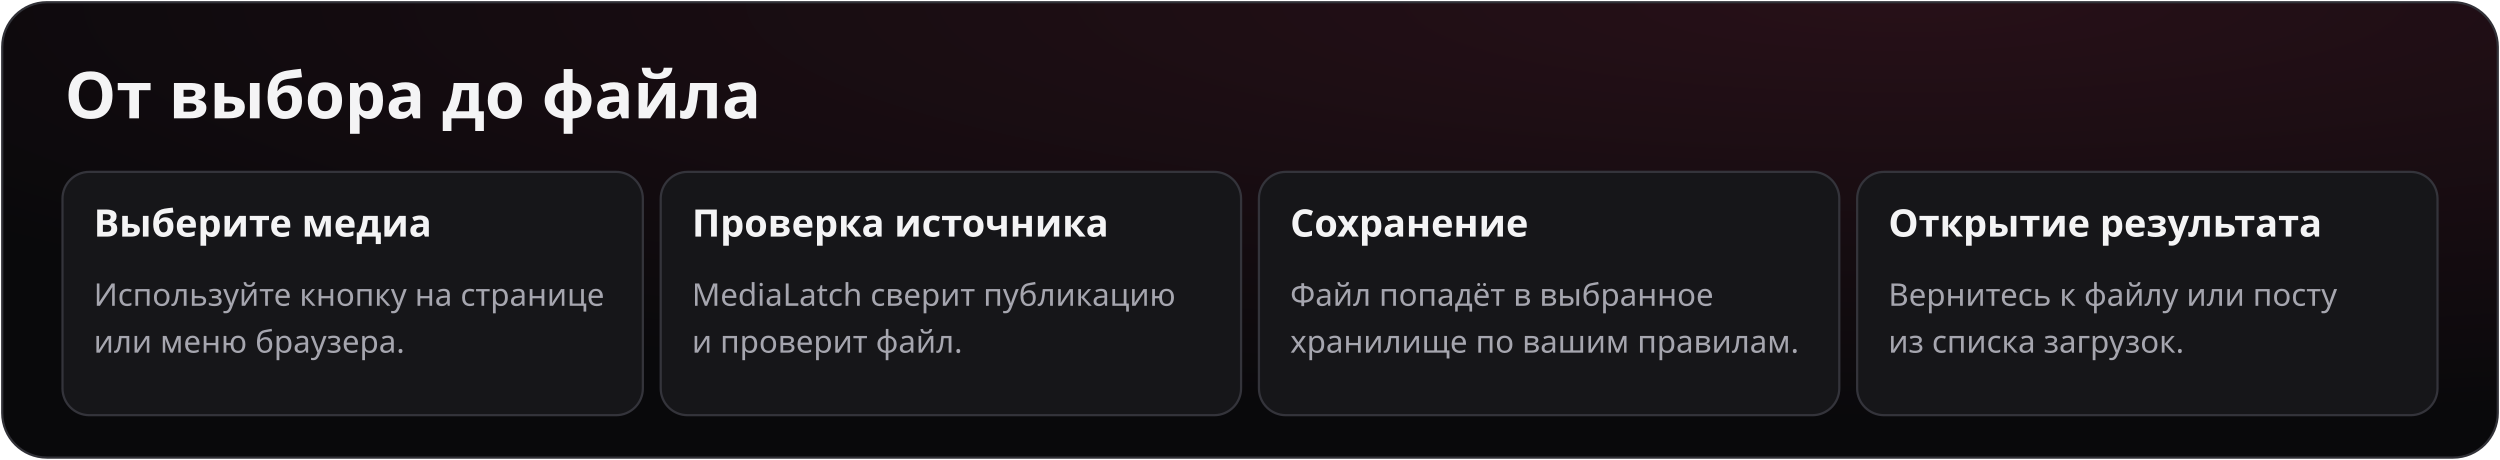
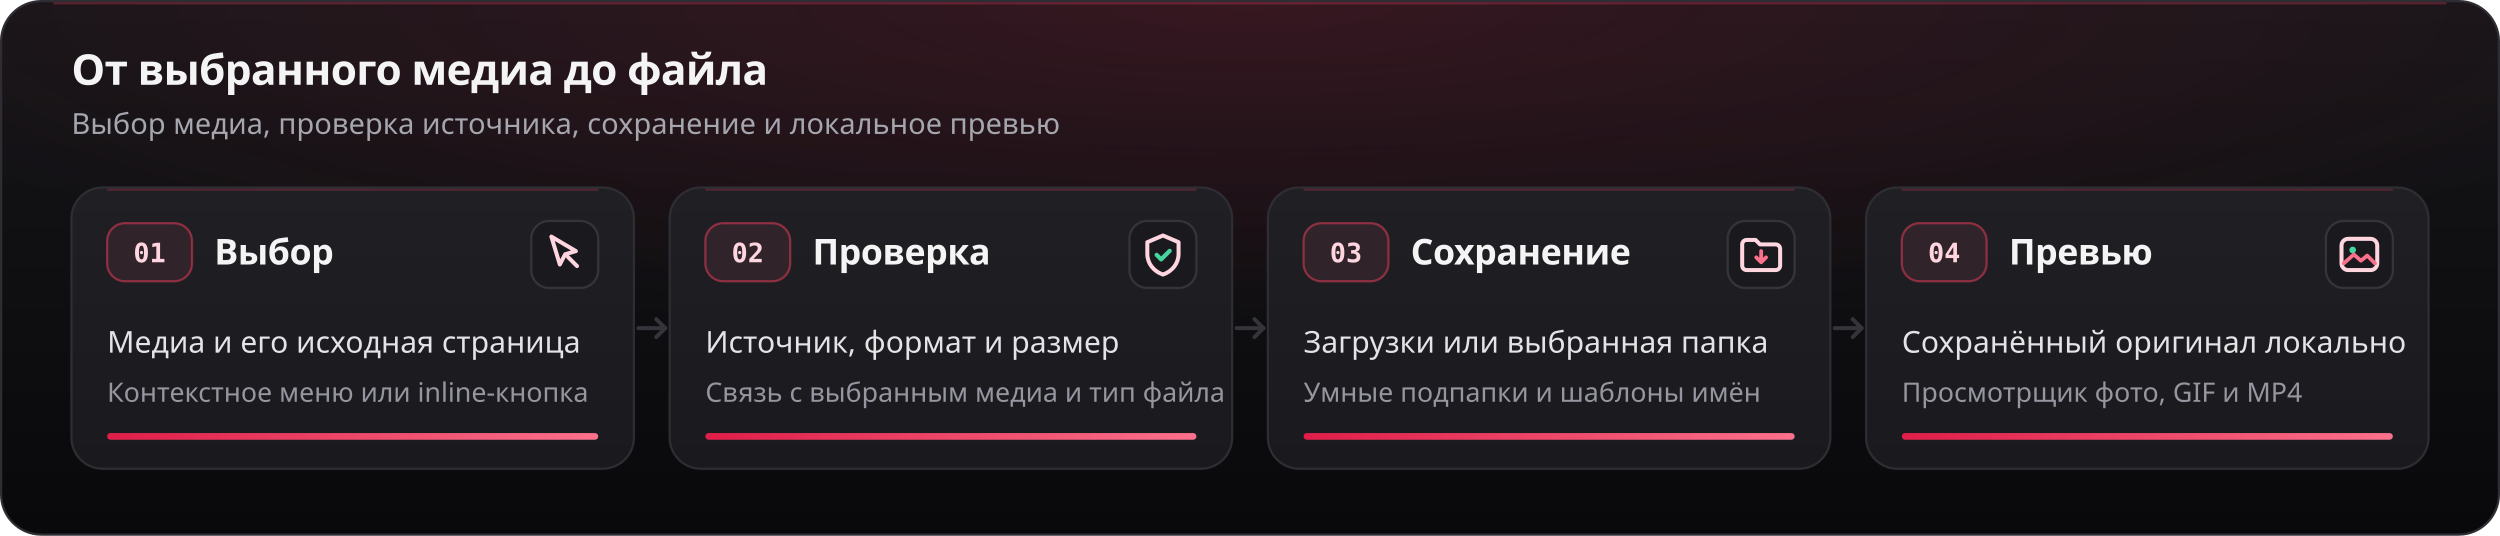
- <svg xmlns="http://www.w3.org/2000/svg" viewBox="0 0 1120 206" width="1120" height="206" role="img" aria-labelledby="title desc">
+ <svg xmlns="http://www.w3.org/2000/svg" width="1120" height="240" viewBox="0 0 1120 240" role="img" aria-label="От выбранного медиа до файла: 4 этапа работы MediaLatch">
  <defs>
-     <radialGradient id="glow" cx="76%" cy="0%" r="92%">
-       <stop stop-color="#271018" />
-       <stop offset="1" stop-color="#09090b" />
+     <linearGradient id="flowBg" x1="0" y1="0" x2="0" y2="1">
+       <stop offset="0%" stop-color="#161619" />
+       <stop offset="100%" stop-color="#09090b" />
+     </linearGradient>
+     <linearGradient id="flowCard" x1="0" y1="0" x2="0" y2="1">
+       <stop offset="0%" stop-color="#202024" />
+       <stop offset="100%" stop-color="#1a1a1e" />
+     </linearGradient>
+     <linearGradient id="flowBar" x1="0" y1="0" x2="1" y2="0">
+       <stop offset="0%" stop-color="#e11d48" />
+       <stop offset="100%" stop-color="#fb718b" />
+     </linearGradient>
+     <radialGradient id="flowGlow" cx="50%" cy="0%" r="60%">
+       <stop offset="0%" stop-color="#e11d48" stop-opacity="0.16" />
+       <stop offset="100%" stop-color="#e11d48" stop-opacity="0" />
    </radialGradient>
+     <style>
+ .root{font-family:"Segoe UI Variable Text","Segoe UI",system-ui,sans-serif}
+ .mono{font-family:ui-monospace,"Cascadia Mono",Consolas,monospace}
+ @keyframes flowFocus1{0%{opacity:0}2.5%{opacity:0}4%{opacity:1}10%{opacity:1}12.5%{opacity:0}100%{opacity:0}}
+ @keyframes flowBar1{0%{transform:scaleX(.02);opacity:.35}2.5%{transform:scaleX(.02);opacity:.35}10.625%{transform:scaleX(1);opacity:1}87.5%{transform:scaleX(1);opacity:1}90%{transform:scaleX(1);opacity:0}90.012%{transform:scaleX(.02);opacity:0}95%{transform:scaleX(.02);opacity:.35}100%{transform:scaleX(.02);opacity:.35}}
+ @keyframes flowFocus2{0%{opacity:0}13.75%{opacity:0}15.25%{opacity:1}21.25%{opacity:1}23.75%{opacity:0}100%{opacity:0}}
+ @keyframes flowBar2{0%{transform:scaleX(.02);opacity:.35}13.75%{transform:scaleX(.02);opacity:.35}21.875%{transform:scaleX(1);opacity:1}87.5%{transform:scaleX(1);opacity:1}90%{transform:scaleX(1);opacity:0}90.012%{transform:scaleX(.02);opacity:0}95%{transform:scaleX(.02);opacity:.35}100%{transform:scaleX(.02);opacity:.35}}
+ @keyframes flowFocus3{0%{opacity:0}25%{opacity:0}26.5%{opacity:1}32.5%{opacity:1}35%{opacity:0}100%{opacity:0}}
+ @keyframes flowBar3{0%{transform:scaleX(.02);opacity:.35}25%{transform:scaleX(.02);opacity:.35}33.125%{transform:scaleX(1);opacity:1}87.5%{transform:scaleX(1);opacity:1}90%{transform:scaleX(1);opacity:0}90.012%{transform:scaleX(.02);opacity:0}95%{transform:scaleX(.02);opacity:.35}100%{transform:scaleX(.02);opacity:.35}}
+ @keyframes flowFocus4{0%{opacity:0}36.25%{opacity:0}37.75%{opacity:1}43.75%{opacity:1}46.25%{opacity:0}100%{opacity:0}}
+ @keyframes flowBar4{0%{transform:scaleX(.02);opacity:.35}36.25%{transform:scaleX(.02);opacity:.35}44.375%{transform:scaleX(1);opacity:1}87.5%{transform:scaleX(1);opacity:1}90%{transform:scaleX(1);opacity:0}90.012%{transform:scaleX(.02);opacity:0}95%{transform:scaleX(.02);opacity:.35}100%{transform:scaleX(.02);opacity:.35}}
+ @keyframes flowArrow1{0%{opacity:0}8.125%{opacity:0}9.625%{opacity:1}15.625%{opacity:1}18.125%{opacity:0}100%{opacity:0}}
+ @keyframes flowArrow2{0%{opacity:0}19.375%{opacity:0}20.875%{opacity:1}26.875%{opacity:1}29.375%{opacity:0}100%{opacity:0}}
+ @keyframes flowArrow3{0%{opacity:0}30.625%{opacity:0}32.125%{opacity:1}38.125%{opacity:1}40.625%{opacity:0}100%{opacity:0}}
+ .flow-card-active{opacity:0;animation:flowFocus1 8s cubic-bezier(.23,1,.32,1) infinite both}
+ .flow-arrow-pulse{opacity:0;animation:flowArrow1 8s cubic-bezier(.23,1,.32,1) infinite both}
+ .flow-bar-fill{transform-box:fill-box;transform-origin:left center;animation:flowBar1 8s cubic-bezier(.77,0,.175,1) infinite both}
+ @media(prefers-reduced-motion:reduce){.flow-card-active,.flow-arrow-pulse,.flow-bar-fill{animation:none}}
+ </style>
  </defs>
-   <g font-family="Segoe UI, system-ui, sans-serif">
-     <rect x="1" y="1" width="1118" height="204" rx="20" fill="url(#glow)" stroke="#313137" />
-     <text x="29" y="53" fill="#f4f4f5" font-size="29" font-weight="700">От выбора до файла</text>
-     <rect x="28" y="77" width="260" height="109" rx="12" fill="#161619" stroke="#34343b" />
-     <text x="42" y="106" fill="#f4f4f5" font-size="17" font-weight="650">Выберите медиа</text>
-     <text x="42" y="137" fill="#a6a6af" font-size="14" font-weight="500">Используйте кнопку на странице</text>
-     <text x="42" y="158" fill="#a6a6af" font-size="14" font-weight="500">или меню браузера.</text>
-     <rect x="296" y="77" width="260" height="109" rx="12" fill="#161619" stroke="#34343b" />
-     <text x="310" y="106" fill="#f4f4f5" font-size="17" font-weight="650">Проверка источника</text>
-     <text x="310" y="137" fill="#a6a6af" font-size="14" font-weight="500">MediaLatch сверит публикацию</text>
-     <text x="310" y="158" fill="#a6a6af" font-size="14" font-weight="500">и проверит файл.</text>
-     <rect x="564" y="77" width="260" height="109" rx="12" fill="#161619" stroke="#34343b" />
-     <text x="578" y="106" fill="#f4f4f5" font-size="17" font-weight="650">Сохранение</text>
-     <text x="578" y="137" fill="#a6a6af" font-size="14" font-weight="500">Файл попадёт в выбранное</text>
-     <text x="578" y="158" fill="#a6a6af" font-size="14" font-weight="500">хранилище по вашим правилам.</text>
-     <rect x="832" y="77" width="260" height="109" rx="12" fill="#161619" stroke="#34343b" />
-     <text x="846" y="106" fill="#f4f4f5" font-size="17" font-weight="650">Открытие результата</text>
-     <text x="846" y="137" fill="#a6a6af" font-size="14" font-weight="500">Вернитесь к файлу или посту</text>
-     <text x="846" y="158" fill="#a6a6af" font-size="14" font-weight="500">из списка загрузок.</text>
+   <g class="root" data-panel="surface">
+     <rect x="0.5" y="0.5" width="1119" height="239" rx="18" fill="url(#flowBg)" stroke="#2d2d33" stroke-width="1" />
+     <rect x="1" y="1" width="1118" height="238" rx="17.5" fill="url(#flowGlow)" />
+     <line x1="24" y1="1.5" x2="1096" y2="1.5" stroke="#f43f5e" stroke-opacity="0.28" stroke-width="1" />
+     <text x="32" y="38" fill="#f4f4f5" font-size="19" font-weight="600" letter-spacing="-0.3">От выбранного медиа до файла</text>
+     <text x="32" y="60" fill="#a6a6af" font-size="13">Выбор медиа, проверка источника, сохранение и локальное превью</text>
+     <g transform="translate(32 84)" data-card="flow" data-panel="surface">
+       <rect width="252" height="126" rx="14" fill="url(#flowCard)" stroke="#2d2d33" stroke-width="1" />
+       <rect width="252" height="126" rx="14" fill="none" stroke="#fb718b" stroke-width="1.4" class="flow-card-active" style="animation-name:flowFocus1" />
+       <line x1="16" y1="1" x2="236" y2="1" stroke="#f43f5e" stroke-opacity="0.22" stroke-width="1" />
+       <g transform="translate(16 16)">
+         <rect width="38" height="26" rx="8" fill="#302329" stroke="#f43f5e" stroke-opacity="0.5" stroke-width="1" />
+         <text x="19" y="17.5" text-anchor="middle" fill="#ffd6e0" font-size="12" font-weight="700" class="mono">01</text>
+       </g>
+       <text x="64" y="34.5" fill="#f4f4f5" font-size="16" font-weight="600" letter-spacing="-0.2">Выбор</text>
+       <g transform="translate(206 15)">
+         <rect width="30" height="30" rx="8" fill="#1a1a1e" stroke="#34343b" stroke-width="1" />
+         <g transform="translate(3 3)">
+           <path d="m6 4 11 6.5-4.8 1.4-2.4 4.6L6 4Zm7.5 9.2 4 4" fill="none" stroke="#ffd6e0" stroke-width="1.8" stroke-linecap="round" stroke-linejoin="round" />
+         </g>
+       </g>
+       <text x="16" y="74" fill="#e4e4e7" font-size="13.5" font-weight="500">Медиа и его исходная страница</text>
+       <text x="16" y="96" fill="#9696a0" font-size="12">Контекстное меню или inline-кнопка</text>
+       <rect x="16" y="110" width="220" height="3" rx="1.5" fill="#29292e" />
+       <rect x="16" y="110" width="220" height="3" rx="1.5" fill="url(#flowBar)" class="flow-bar-fill" style="animation-name:flowBar1" />
+     </g>
+     <g transform="translate(300 84)" data-card="flow" data-panel="surface">
+       <rect width="252" height="126" rx="14" fill="url(#flowCard)" stroke="#2d2d33" stroke-width="1" />
+       <rect width="252" height="126" rx="14" fill="none" stroke="#fb718b" stroke-width="1.4" class="flow-card-active" style="animation-name:flowFocus2" />
+       <line x1="16" y1="1" x2="236" y2="1" stroke="#f43f5e" stroke-opacity="0.22" stroke-width="1" />
+       <g transform="translate(16 16)">
+         <rect width="38" height="26" rx="8" fill="#302329" stroke="#f43f5e" stroke-opacity="0.5" stroke-width="1" />
+         <text x="19" y="17.5" text-anchor="middle" fill="#ffd6e0" font-size="12" font-weight="700" class="mono">02</text>
+       </g>
+       <text x="64" y="34.5" fill="#f4f4f5" font-size="16" font-weight="600" letter-spacing="-0.2">Проверка</text>
+       <g transform="translate(206 15)">
+         <rect width="30" height="30" rx="8" fill="#1a1a1e" stroke="#34343b" stroke-width="1" />
+         <g transform="translate(3 3)">
+           <path d="M12 3.5 19 6.5v5.2c0 4.5-3 7.9-7 9.3-4-1.4-7-4.8-7-9.3V6.5l7-3Z" fill="none" stroke="#ffd6e0" stroke-width="1.8" stroke-linejoin="round" />
+           <path d="m9.2 12.2 2 2 3.8-3.8" fill="none" stroke="#45d6a0" stroke-width="1.9" stroke-linecap="round" stroke-linejoin="round" />
+         </g>
+       </g>
+       <text x="16" y="74" fill="#e4e4e7" font-size="13.5" font-weight="500">Источник, формат и размер</text>
+       <text x="16" y="96" fill="#9696a0" font-size="12">Связь с выбранным медиа и тип файла</text>
+       <rect x="16" y="110" width="220" height="3" rx="1.5" fill="#29292e" />
+       <rect x="16" y="110" width="220" height="3" rx="1.5" fill="url(#flowBar)" class="flow-bar-fill" style="animation-name:flowBar2" />
+     </g>
+     <g transform="translate(568 84)" data-card="flow" data-panel="surface">
+       <rect width="252" height="126" rx="14" fill="url(#flowCard)" stroke="#2d2d33" stroke-width="1" />
+       <rect width="252" height="126" rx="14" fill="none" stroke="#fb718b" stroke-width="1.4" class="flow-card-active" style="animation-name:flowFocus3" />
+       <line x1="16" y1="1" x2="236" y2="1" stroke="#f43f5e" stroke-opacity="0.22" stroke-width="1" />
+       <g transform="translate(16 16)">
+         <rect width="38" height="26" rx="8" fill="#302329" stroke="#f43f5e" stroke-opacity="0.5" stroke-width="1" />
+         <text x="19" y="17.5" text-anchor="middle" fill="#ffd6e0" font-size="12" font-weight="700" class="mono">03</text>
+       </g>
+       <text x="64" y="34.5" fill="#f4f4f5" font-size="16" font-weight="600" letter-spacing="-0.2">Сохранение</text>
+       <g transform="translate(206 15)">
+         <rect width="30" height="30" rx="8" fill="#1a1a1e" stroke="#34343b" stroke-width="1" />
+         <g transform="translate(3 3)">
+           <path d="M3.5 7.5a2 2 0 0 1 2-2h4l2 2h7a2 2 0 0 1 2 2v7.5a2 2 0 0 1-2 2h-13a2 2 0 0 1-2-2V7.5Z" fill="none" stroke="#ffd6e0" stroke-width="1.8" stroke-linejoin="round" />
+           <path d="M12 10.5v5m0 0-2.2-2.2M12 15.5l2.2-2.2" fill="none" stroke="#fb718b" stroke-width="1.7" stroke-linecap="round" stroke-linejoin="round" />
+         </g>
+       </g>
+       <text x="16" y="74" fill="#e4e4e7" font-size="13.5" font-weight="500">Загрузки или выбранная папка</text>
+       <text x="16" y="96" fill="#9696a0" font-size="12">Умные подпапки и шаблоны имён</text>
+       <rect x="16" y="110" width="220" height="3" rx="1.5" fill="#29292e" />
+       <rect x="16" y="110" width="220" height="3" rx="1.5" fill="url(#flowBar)" class="flow-bar-fill" style="animation-name:flowBar3" />
+     </g>
+     <g transform="translate(836 84)" data-card="flow" data-panel="surface">
+       <rect width="252" height="126" rx="14" fill="url(#flowCard)" stroke="#2d2d33" stroke-width="1" />
+       <rect width="252" height="126" rx="14" fill="none" stroke="#45d6a0" stroke-width="1.4" class="flow-card-active" style="animation-name:flowFocus4" />
+       <line x1="16" y1="1" x2="236" y2="1" stroke="#f43f5e" stroke-opacity="0.22" stroke-width="1" />
+       <g transform="translate(16 16)">
+         <rect width="38" height="26" rx="8" fill="#302329" stroke="#f43f5e" stroke-opacity="0.5" stroke-width="1" />
+         <text x="19" y="17.5" text-anchor="middle" fill="#ffd6e0" font-size="12" font-weight="700" class="mono">04</text>
+       </g>
+       <text x="64" y="34.5" fill="#f4f4f5" font-size="16" font-weight="600" letter-spacing="-0.2">Превью</text>
+       <g transform="translate(206 15)">
+         <rect width="30" height="30" rx="8" fill="#1a1a1e" stroke="#34343b" stroke-width="1" />
+         <g transform="translate(3 3)">
+           <rect x="4" y="5" width="16" height="14" rx="3" fill="none" stroke="#ffd6e0" stroke-width="1.8" />
+           <circle cx="9" cy="10" r="1.5" fill="#45d6a0" />
+           <path d="m5 16 4.5-4 3.2 2.8 2.8-2.3L19 16" fill="none" stroke="#fb718b" stroke-width="1.7" stroke-linecap="round" stroke-linejoin="round" />
+         </g>
+       </g>
+       <text x="16" y="74" fill="#e4e4e7" font-size="13.5" font-weight="500">Сохранённый оригинал локально</text>
+       <text x="16" y="96" fill="#9696a0" font-size="12">Просмотрщик фото, GIF и MP4</text>
+       <rect x="16" y="110" width="220" height="3" rx="1.5" fill="#29292e" />
+       <rect x="16" y="110" width="220" height="3" rx="1.5" fill="url(#flowBar)" class="flow-bar-fill" style="animation-name:flowBar4" />
+     </g>
+     <g transform="translate(284 147)">
+       <line x1="2" y1="0" x2="14" y2="0" stroke="#34343b" stroke-width="1.8" stroke-linecap="round" />
+       <path d="m10 -4 4 4-4 4" fill="none" stroke="#34343b" stroke-width="1.8" stroke-linecap="round" stroke-linejoin="round" />
+       <line x1="2" y1="0" x2="14" y2="0" stroke="#fb718b" stroke-width="2" stroke-linecap="round" class="flow-arrow-pulse" style="animation-name:flowArrow1" />
+       <path d="m10 -4 4 4-4 4" fill="none" stroke="#fb718b" stroke-width="2" stroke-linecap="round" stroke-linejoin="round" class="flow-arrow-pulse" style="animation-name:flowArrow1" />
+     </g>
+     <g transform="translate(552 147)">
+       <line x1="2" y1="0" x2="14" y2="0" stroke="#34343b" stroke-width="1.8" stroke-linecap="round" />
+       <path d="m10 -4 4 4-4 4" fill="none" stroke="#34343b" stroke-width="1.8" stroke-linecap="round" stroke-linejoin="round" />
+       <line x1="2" y1="0" x2="14" y2="0" stroke="#fb718b" stroke-width="2" stroke-linecap="round" class="flow-arrow-pulse" style="animation-name:flowArrow2" />
+       <path d="m10 -4 4 4-4 4" fill="none" stroke="#fb718b" stroke-width="2" stroke-linecap="round" stroke-linejoin="round" class="flow-arrow-pulse" style="animation-name:flowArrow2" />
+     </g>
+     <g transform="translate(820 147)">
+       <line x1="2" y1="0" x2="14" y2="0" stroke="#34343b" stroke-width="1.8" stroke-linecap="round" />
+       <path d="m10 -4 4 4-4 4" fill="none" stroke="#34343b" stroke-width="1.8" stroke-linecap="round" stroke-linejoin="round" />
+       <line x1="2" y1="0" x2="14" y2="0" stroke="#fb718b" stroke-width="2" stroke-linecap="round" class="flow-arrow-pulse" style="animation-name:flowArrow3" />
+       <path d="m10 -4 4 4-4 4" fill="none" stroke="#fb718b" stroke-width="2" stroke-linecap="round" stroke-linejoin="round" class="flow-arrow-pulse" style="animation-name:flowArrow3" />
+     </g>
  </g>
</svg>
